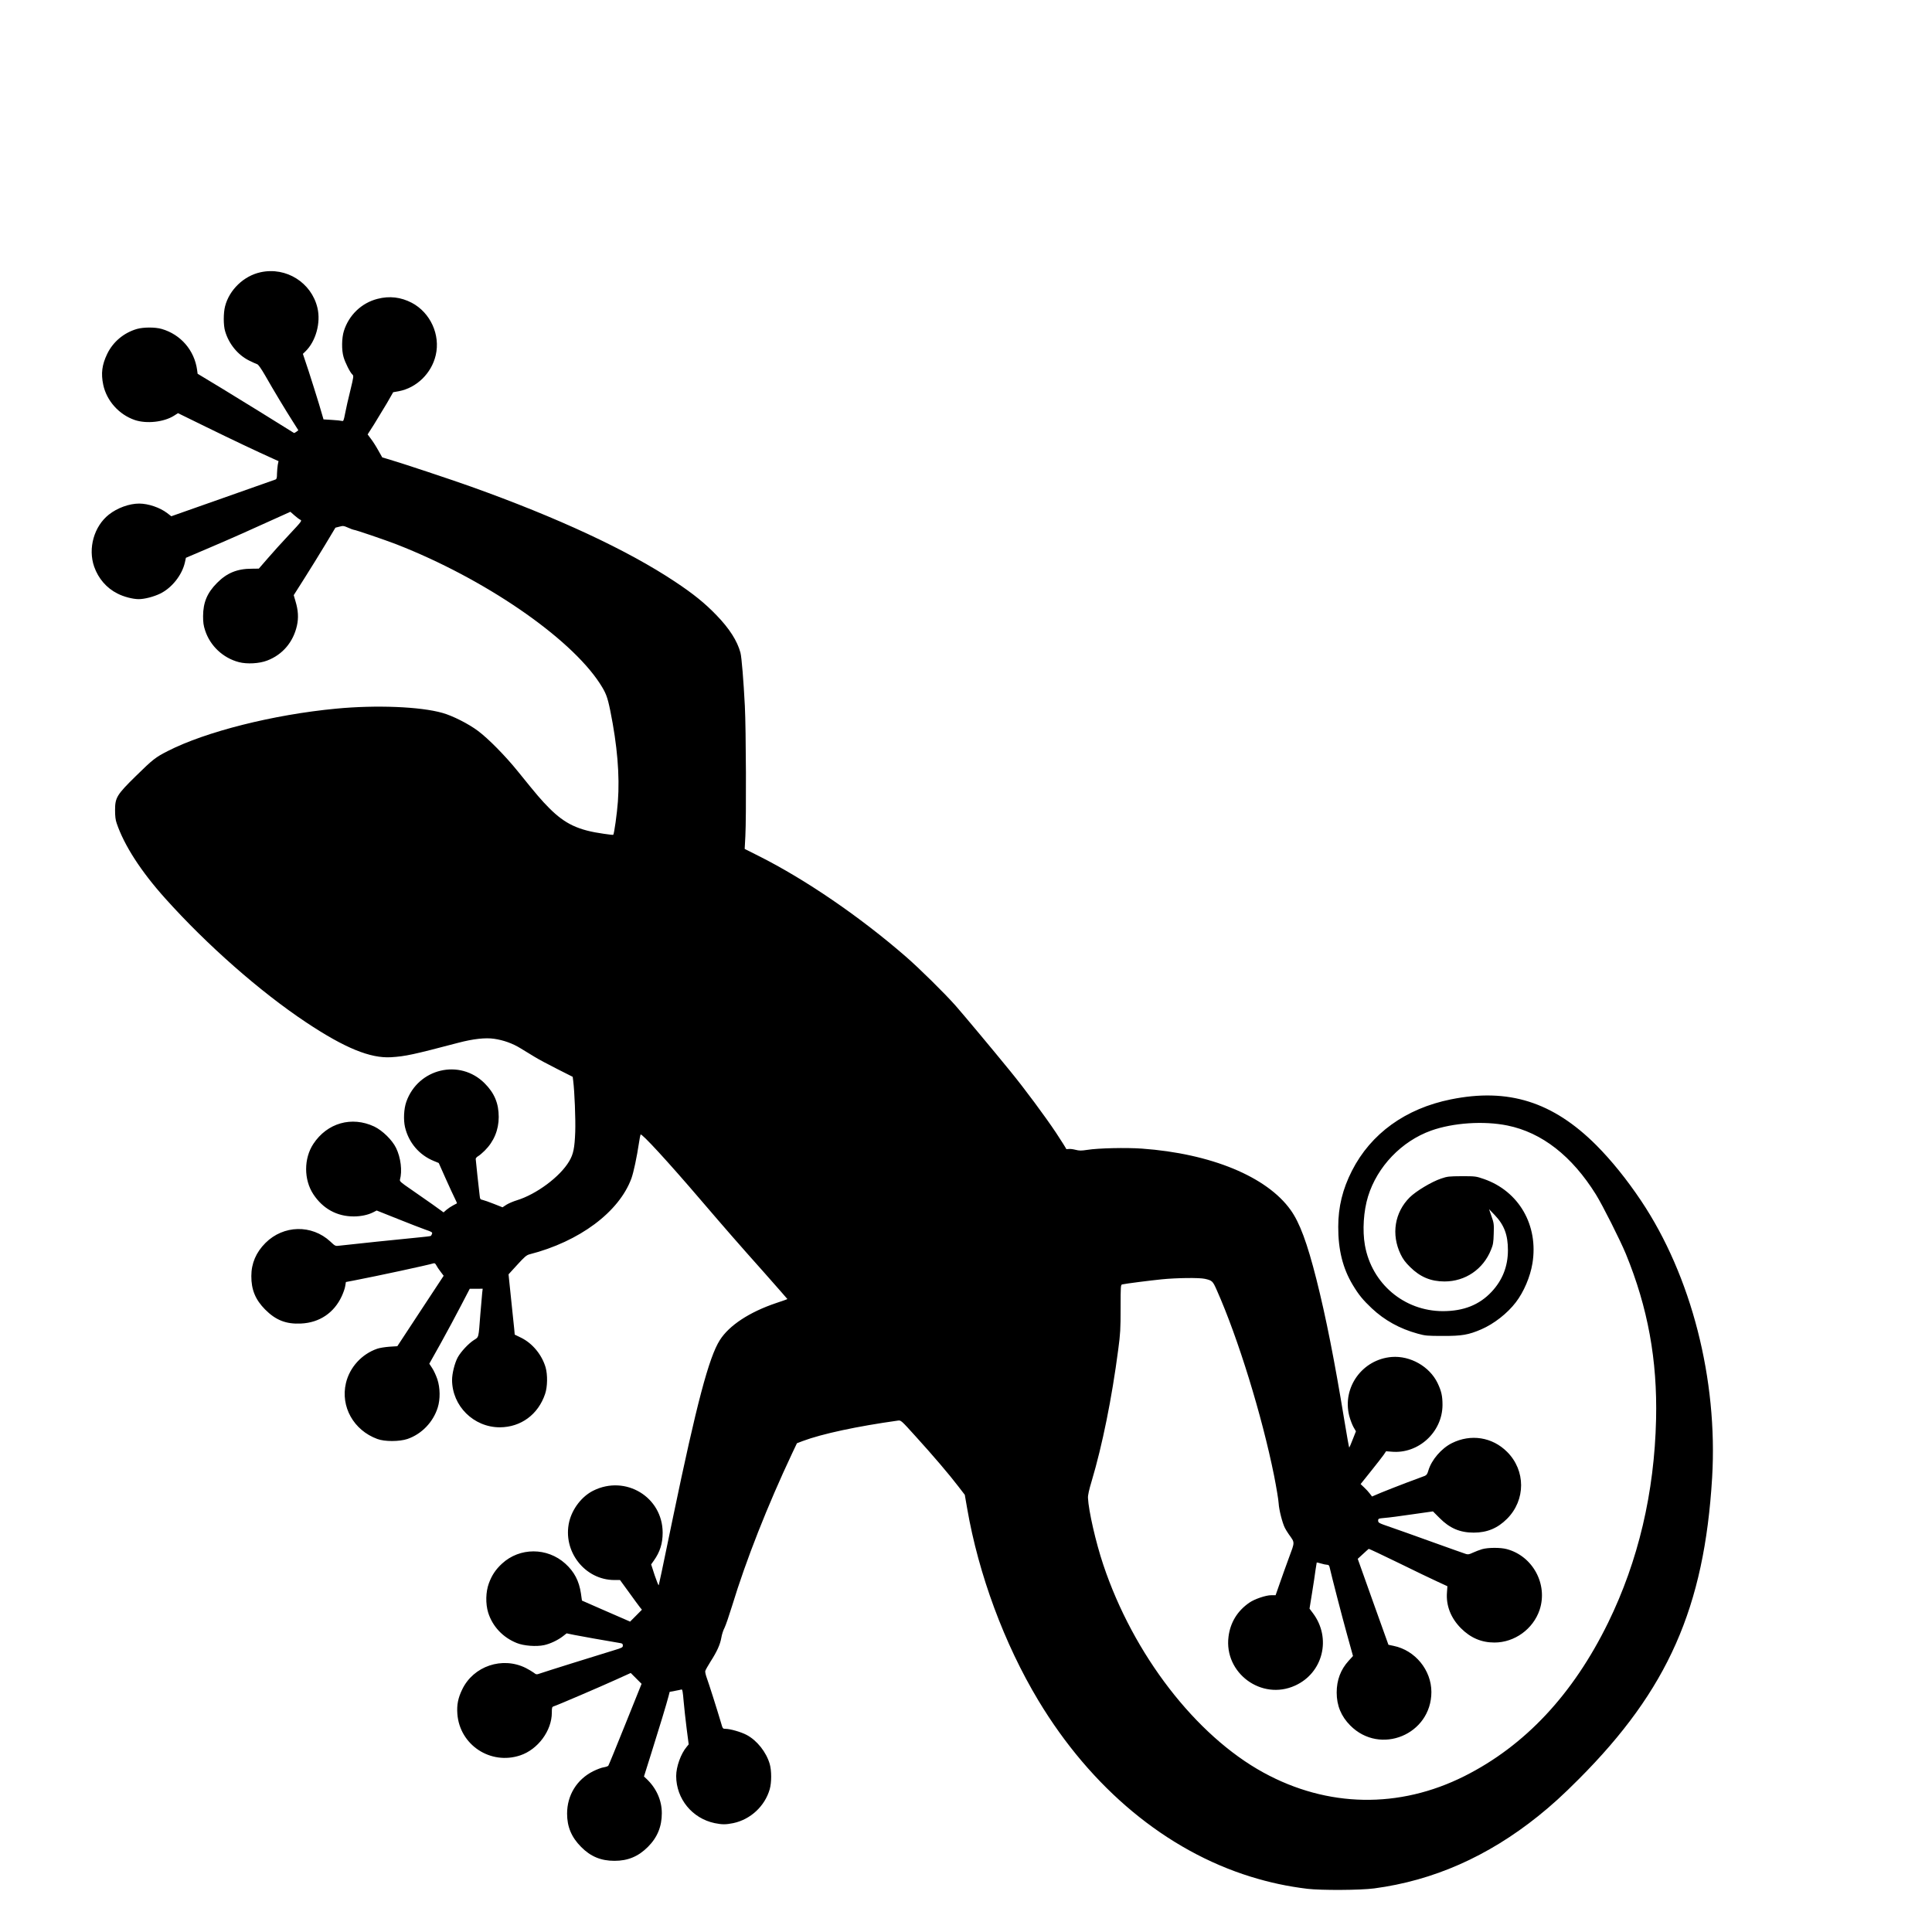
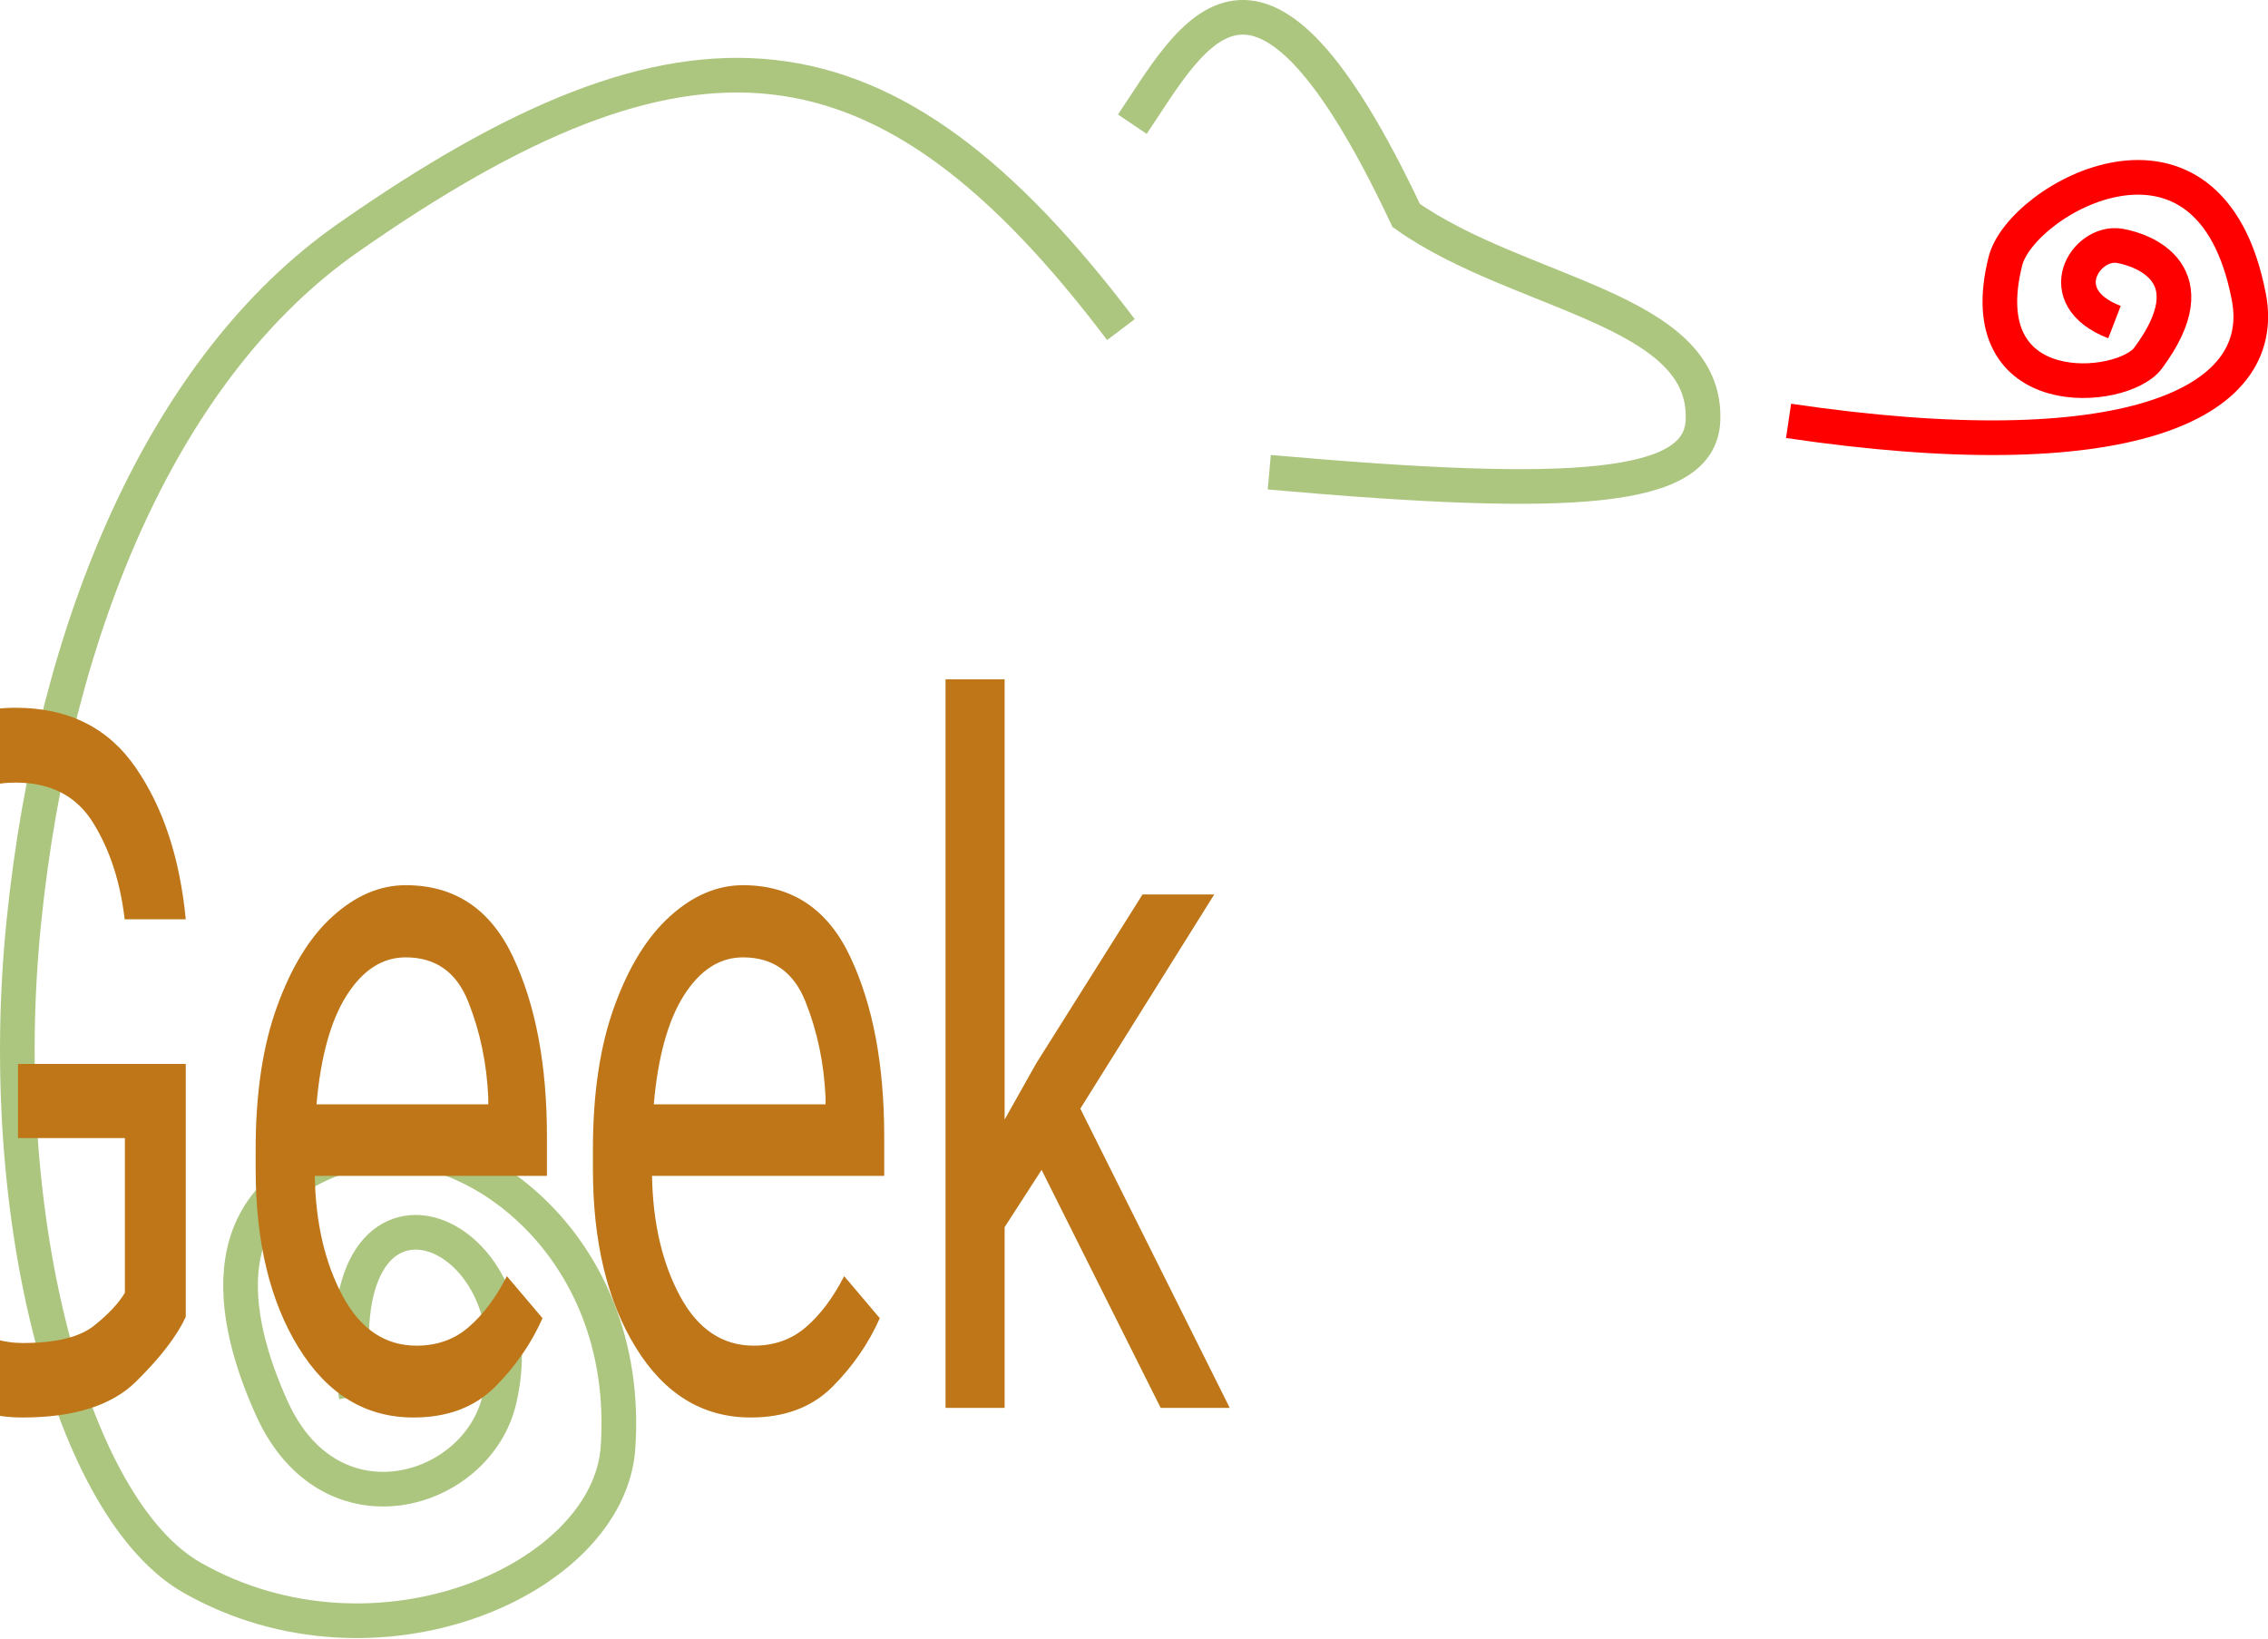
- <svg xmlns="http://www.w3.org/2000/svg" fill="none" viewBox="0 0 88 88">
-   <path d="m 11.863,12.402 c -0.759,0.166 -1.417,0.797 -1.61,1.545 -0.081,0.308 -0.081,0.867 0,1.136 0.169,0.582 0.578,1.082 1.094,1.34 0.158,0.077 0.324,0.154 0.366,0.166 0.05,0.011 0.181,0.196 0.366,0.516 0.385,0.678 0.921,1.564 1.244,2.072 l 0.266,0.42 -0.089,0.069 c -0.05,0.038 -0.1,0.062 -0.112,0.054 -0.678,-0.428 -2.396,-1.487 -3.247,-2.007 l -1.14,-0.689 -0.023,-0.173 c -0.123,-0.897 -0.747,-1.618 -1.614,-1.868 -0.293,-0.085 -0.82,-0.085 -1.125,0 -0.597,0.173 -1.09,0.585 -1.356,1.136 -0.239,0.497 -0.289,0.89 -0.181,1.406 0.154,0.728 0.716,1.36 1.437,1.606 0.535,0.181 1.325,0.096 1.787,-0.196 l 0.181,-0.116 1.283,0.628 c 1.14,0.559 2.284,1.102 3.039,1.441 l 0.258,0.116 -0.035,0.166 c -0.015,0.092 -0.031,0.277 -0.035,0.404 0,0.189 -0.015,0.243 -0.066,0.266 -0.038,0.015 -1.121,0.397 -2.411,0.851 l -2.338,0.824 -0.185,-0.143 c -0.331,-0.254 -0.863,-0.435 -1.279,-0.435 -0.451,0 -1.001,0.2 -1.383,0.505 -0.674,0.535 -0.955,1.537 -0.666,2.369 0.189,0.539 0.566,0.978 1.063,1.225 0.281,0.146 0.697,0.254 0.967,0.254 0.266,0 0.682,-0.108 0.982,-0.254 0.532,-0.262 0.99,-0.844 1.121,-1.417 l 0.046,-0.212 1.102,-0.47 c 0.924,-0.393 1.884,-0.82 3.401,-1.51 l 0.254,-0.116 0.189,0.166 c 0.1,0.089 0.223,0.181 0.27,0.2 0.077,0.038 0.046,0.081 -0.501,0.663 -0.324,0.343 -0.767,0.836 -0.99,1.094 l -0.404,0.466 -0.316,0.004 c -0.67,0 -1.14,0.193 -1.591,0.651 -0.447,0.451 -0.628,0.886 -0.632,1.506 0,0.285 0.019,0.431 0.092,0.651 0.227,0.705 0.817,1.26 1.541,1.448 0.366,0.096 0.932,0.066 1.287,-0.073 0.701,-0.266 1.19,-0.844 1.356,-1.595 0.077,-0.351 0.058,-0.689 -0.062,-1.09 l -0.085,-0.293 0.474,-0.747 c 0.262,-0.412 0.689,-1.102 0.951,-1.537 l 0.474,-0.79 0.181,-0.046 c 0.166,-0.046 0.196,-0.042 0.397,0.046 0.119,0.054 0.235,0.096 0.254,0.096 0.077,0 1.429,0.462 1.957,0.666 3.975,1.552 7.873,4.218 9.252,6.329 0.281,0.435 0.347,0.605 0.478,1.244 0.32,1.579 0.435,2.947 0.347,4.141 -0.038,0.528 -0.169,1.475 -0.212,1.514 -0.008,0.008 -0.196,-0.011 -0.42,-0.046 -1.167,-0.162 -1.768,-0.443 -2.492,-1.167 -0.37,-0.374 -0.532,-0.562 -1.425,-1.668 -0.578,-0.716 -1.356,-1.506 -1.83,-1.857 -0.42,-0.316 -1.152,-0.686 -1.606,-0.813 -1.009,-0.289 -3.02,-0.37 -4.846,-0.196 -2.858,0.27 -5.943,1.048 -7.669,1.93 -0.566,0.289 -0.678,0.377 -1.452,1.136 -0.871,0.855 -0.951,0.986 -0.951,1.556 0,0.273 0.019,0.447 0.073,0.597 0.343,1.009 1.105,2.192 2.215,3.428 1.911,2.13 4.326,4.252 6.417,5.643 1.76,1.171 2.924,1.645 3.871,1.587 0.655,-0.042 0.982,-0.112 3.062,-0.659 0.674,-0.177 1.229,-0.239 1.625,-0.181 0.431,0.062 0.847,0.212 1.202,0.431 0.173,0.104 0.455,0.277 0.632,0.385 0.173,0.108 0.639,0.358 1.032,0.555 l 0.716,0.362 0.023,0.185 c 0.062,0.485 0.112,1.753 0.092,2.323 -0.027,0.732 -0.085,1.017 -0.273,1.333 -0.412,0.705 -1.498,1.514 -2.4,1.787 -0.15,0.046 -0.358,0.135 -0.458,0.196 l -0.181,0.119 -0.389,-0.154 c -0.216,-0.085 -0.443,-0.166 -0.512,-0.181 -0.116,-0.023 -0.123,-0.035 -0.143,-0.223 -0.011,-0.112 -0.054,-0.512 -0.1,-0.894 -0.042,-0.381 -0.077,-0.72 -0.077,-0.751 0,-0.035 0.05,-0.092 0.112,-0.127 0.066,-0.038 0.196,-0.15 0.297,-0.25 0.42,-0.416 0.639,-0.948 0.639,-1.533 0,-0.624 -0.196,-1.09 -0.643,-1.537 -1.129,-1.129 -3.031,-0.678 -3.567,0.847 -0.112,0.32 -0.135,0.817 -0.058,1.152 0.166,0.705 0.647,1.271 1.313,1.541 l 0.223,0.092 0.316,0.709 c 0.173,0.385 0.362,0.797 0.42,0.909 0.058,0.116 0.1,0.212 0.092,0.22 -0.008,0.004 -0.085,0.046 -0.173,0.092 -0.089,0.046 -0.223,0.135 -0.3,0.2 l -0.135,0.119 -0.508,-0.366 c -0.281,-0.196 -0.736,-0.512 -1.005,-0.701 -0.424,-0.289 -0.493,-0.351 -0.474,-0.42 0.112,-0.401 0.038,-1.009 -0.177,-1.448 -0.177,-0.362 -0.616,-0.793 -0.994,-0.975 -1.025,-0.481 -2.142,-0.166 -2.773,0.79 -0.439,0.666 -0.439,1.629 0,2.296 0.435,0.659 1.075,1.009 1.837,1.009 0.327,0 0.659,-0.069 0.897,-0.193 l 0.15,-0.077 0.955,0.381 c 0.524,0.212 1.098,0.431 1.271,0.493 0.281,0.096 0.316,0.116 0.297,0.185 -0.015,0.042 -0.042,0.089 -0.062,0.1 -0.015,0.011 -0.27,0.042 -0.562,0.069 -0.555,0.05 -3.286,0.335 -3.598,0.374 -0.181,0.023 -0.189,0.023 -0.416,-0.193 -0.844,-0.778 -2.13,-0.751 -2.951,0.069 -0.428,0.428 -0.643,0.928 -0.643,1.506 -0.004,0.62 0.185,1.079 0.628,1.525 0.481,0.485 0.955,0.674 1.637,0.639 0.836,-0.038 1.502,-0.485 1.853,-1.244 0.069,-0.15 0.143,-0.354 0.158,-0.458 l 0.031,-0.189 0.366,-0.069 c 1.098,-0.212 3.367,-0.701 3.625,-0.782 0.05,-0.015 0.085,0.008 0.127,0.089 0.031,0.062 0.119,0.196 0.196,0.293 l 0.139,0.185 -1.055,1.602 -1.055,1.606 -0.362,0.023 c -0.2,0.015 -0.447,0.054 -0.555,0.092 -0.705,0.243 -1.256,0.847 -1.425,1.568 -0.25,1.071 0.351,2.146 1.429,2.542 0.335,0.127 1.009,0.123 1.375,0 0.647,-0.223 1.171,-0.767 1.379,-1.433 0.119,-0.381 0.112,-0.894 -0.019,-1.29 -0.058,-0.169 -0.162,-0.397 -0.235,-0.505 l -0.131,-0.2 0.524,-0.936 c 0.285,-0.516 0.701,-1.287 0.917,-1.706 l 0.401,-0.77 h 0.293 l 0.297,-0.004 -0.023,0.193 c -0.011,0.104 -0.05,0.547 -0.085,0.982 -0.085,1.105 -0.062,1.017 -0.297,1.167 -0.25,0.162 -0.589,0.528 -0.732,0.786 -0.139,0.258 -0.258,0.736 -0.258,1.028 0.004,1.186 0.982,2.157 2.176,2.157 0.959,-0.004 1.745,-0.582 2.061,-1.518 0.112,-0.324 0.119,-0.878 0.023,-1.213 -0.169,-0.574 -0.597,-1.094 -1.113,-1.348 l -0.293,-0.143 -0.023,-0.258 c -0.015,-0.139 -0.069,-0.655 -0.119,-1.14 -0.054,-0.489 -0.104,-0.99 -0.116,-1.117 l -0.023,-0.231 0.397,-0.435 c 0.327,-0.358 0.42,-0.439 0.551,-0.474 2.28,-0.582 4.087,-1.93 4.649,-3.463 0.1,-0.281 0.243,-0.948 0.347,-1.637 0.023,-0.169 0.058,-0.331 0.069,-0.358 0.042,-0.077 1.256,1.244 2.739,2.978 1.132,1.321 1.691,1.964 2.908,3.328 0.57,0.647 1.04,1.179 1.04,1.186 0,0.008 -0.231,0.092 -0.516,0.185 -1.209,0.408 -2.134,1.013 -2.561,1.687 -0.497,0.778 -1.059,2.908 -2.126,8.039 -0.539,2.612 -0.636,3.051 -0.655,3.12 -0.011,0.031 -0.092,-0.169 -0.185,-0.443 l -0.162,-0.501 0.123,-0.173 c 0.281,-0.397 0.401,-0.778 0.401,-1.275 -0.004,-1.622 -1.691,-2.642 -3.159,-1.911 -0.52,0.258 -0.955,0.82 -1.098,1.417 -0.312,1.337 0.709,2.654 2.061,2.654 h 0.254 l 0.412,0.566 c 0.227,0.316 0.451,0.62 0.497,0.678 l 0.089,0.108 -0.27,0.273 -0.27,0.27 -0.173,-0.077 c -0.096,-0.042 -0.589,-0.258 -1.098,-0.478 l -0.921,-0.404 -0.046,-0.324 c -0.085,-0.57 -0.3,-0.986 -0.713,-1.36 -0.824,-0.743 -2.076,-0.743 -2.881,0 -0.289,0.266 -0.466,0.532 -0.601,0.901 -0.143,0.389 -0.154,0.924 -0.031,1.329 0.196,0.628 0.666,1.132 1.302,1.387 0.32,0.131 0.894,0.173 1.248,0.096 0.273,-0.058 0.628,-0.227 0.851,-0.401 l 0.173,-0.135 0.354,0.073 c 0.281,0.058 1.333,0.243 2.084,0.37 0.1,0.015 0.123,0.038 0.123,0.112 0,0.085 -0.035,0.104 -0.393,0.212 -0.774,0.235 -3.212,0.998 -3.378,1.059 -0.166,0.058 -0.173,0.054 -0.289,-0.035 -0.066,-0.05 -0.227,-0.143 -0.358,-0.212 -1.067,-0.535 -2.388,-0.092 -2.9,0.978 -0.189,0.389 -0.25,0.701 -0.22,1.109 0.104,1.417 1.51,2.346 2.866,1.891 0.805,-0.27 1.437,-1.125 1.437,-1.945 0,-0.235 0.008,-0.262 0.089,-0.289 0.154,-0.046 2.111,-0.886 2.816,-1.206 l 0.689,-0.312 0.247,0.247 0.247,0.247 -0.74,1.841 c -0.408,1.017 -0.755,1.864 -0.774,1.887 -0.019,0.027 -0.112,0.058 -0.204,0.073 -0.096,0.011 -0.316,0.096 -0.489,0.181 -0.743,0.374 -1.186,1.094 -1.186,1.93 0,0.601 0.2,1.075 0.636,1.514 0.431,0.439 0.905,0.636 1.522,0.636 0.612,0 1.086,-0.196 1.525,-0.636 0.428,-0.428 0.632,-0.924 0.632,-1.533 0,-0.589 -0.25,-1.144 -0.701,-1.568 l -0.112,-0.104 0.327,-1.04 c 0.354,-1.121 0.713,-2.303 0.793,-2.619 l 0.05,-0.196 0.243,-0.046 c 0.135,-0.023 0.266,-0.054 0.297,-0.062 0.038,-0.015 0.062,0.104 0.096,0.528 0.027,0.304 0.089,0.871 0.139,1.263 l 0.092,0.709 -0.089,0.108 c -0.27,0.32 -0.481,0.909 -0.481,1.337 0.004,1.036 0.728,1.926 1.753,2.142 0.339,0.069 0.508,0.069 0.847,0 0.786,-0.166 1.437,-0.77 1.66,-1.541 0.089,-0.308 0.089,-0.851 0,-1.156 -0.158,-0.539 -0.578,-1.071 -1.052,-1.321 -0.254,-0.135 -0.751,-0.277 -0.959,-0.277 -0.123,0 -0.131,-0.004 -0.208,-0.281 -0.181,-0.612 -0.555,-1.787 -0.643,-2.026 -0.05,-0.135 -0.085,-0.285 -0.073,-0.327 0.011,-0.046 0.119,-0.235 0.239,-0.428 0.297,-0.462 0.439,-0.778 0.493,-1.09 0.023,-0.143 0.089,-0.347 0.146,-0.451 0.054,-0.108 0.204,-0.547 0.339,-0.982 0.636,-2.092 1.625,-4.599 2.746,-6.976 l 0.212,-0.447 0.262,-0.1 c 0.882,-0.331 2.492,-0.674 4.337,-0.932 0.139,-0.019 0.143,-0.019 0.813,0.724 0.774,0.851 1.521,1.726 1.941,2.276 l 0.293,0.381 0.108,0.62 c 0.52,3.008 1.691,6.167 3.243,8.748 2.407,3.998 5.824,6.833 9.676,8.027 0.863,0.266 1.664,0.439 2.581,0.551 0.628,0.073 2.404,0.066 3.043,-0.019 2.689,-0.358 5.162,-1.448 7.461,-3.289 0.609,-0.489 1.125,-0.955 1.857,-1.691 4.056,-4.064 5.716,-7.819 6.071,-13.728 0.266,-4.464 -0.944,-9.191 -3.236,-12.615 -0.651,-0.971 -1.348,-1.833 -2.038,-2.527 -1.98,-1.98 -4.01,-2.619 -6.629,-2.088 -2.061,0.416 -3.64,1.556 -4.503,3.251 -0.424,0.832 -0.624,1.645 -0.624,2.55 -0.004,1.048 0.208,1.895 0.659,2.646 0.273,0.455 0.466,0.689 0.871,1.071 0.578,0.543 1.271,0.928 2.088,1.152 0.347,0.096 0.431,0.104 1.144,0.104 0.867,0.004 1.175,-0.05 1.753,-0.3 0.574,-0.247 1.186,-0.724 1.572,-1.229 0.362,-0.47 0.659,-1.163 0.759,-1.78 0.281,-1.73 -0.616,-3.286 -2.215,-3.84 -0.358,-0.123 -0.381,-0.127 -1.001,-0.127 -0.589,0.004 -0.659,0.011 -0.944,0.108 -0.435,0.146 -1.14,0.57 -1.429,0.855 -0.689,0.686 -0.851,1.687 -0.416,2.592 0.108,0.223 0.212,0.366 0.435,0.585 0.455,0.451 0.944,0.655 1.564,0.655 0.948,0 1.764,-0.555 2.119,-1.444 0.096,-0.231 0.112,-0.335 0.123,-0.732 0.015,-0.431 0.008,-0.485 -0.1,-0.79 l -0.112,-0.327 0.262,0.273 c 0.428,0.451 0.597,0.897 0.597,1.595 0,0.736 -0.247,1.364 -0.743,1.895 -0.559,0.597 -1.275,0.882 -2.223,0.882 -1.76,-0.004 -3.236,-1.248 -3.548,-3.001 -0.119,-0.678 -0.062,-1.56 0.143,-2.226 0.42,-1.36 1.529,-2.515 2.873,-2.997 1.005,-0.358 2.404,-0.451 3.478,-0.231 1.568,0.32 2.935,1.387 4.029,3.143 0.3,0.481 1.109,2.088 1.364,2.708 1.001,2.442 1.437,4.826 1.375,7.53 -0.077,3.34 -0.809,6.452 -2.184,9.264 -1.599,3.266 -3.786,5.604 -6.548,6.991 -2.974,1.491 -6.232,1.433 -9.148,-0.162 -3.089,-1.691 -5.932,-5.381 -7.299,-9.468 -0.343,-1.021 -0.67,-2.458 -0.697,-3.043 -0.008,-0.116 0.05,-0.377 0.169,-0.77 0.481,-1.614 0.917,-3.752 1.209,-5.99 0.096,-0.716 0.108,-0.932 0.108,-1.88 0,-1.04 0.004,-1.071 0.077,-1.086 0.166,-0.038 1.225,-0.173 1.791,-0.231 0.689,-0.069 1.714,-0.081 1.972,-0.023 0.335,0.077 0.358,0.1 0.543,0.52 0.971,2.184 2.057,5.712 2.608,8.447 0.104,0.532 0.2,1.098 0.208,1.26 0.015,0.289 0.169,0.894 0.285,1.121 0.031,0.062 0.112,0.196 0.181,0.293 0.277,0.389 0.277,0.324 0.004,1.059 -0.131,0.358 -0.324,0.89 -0.424,1.183 l -0.185,0.528 h -0.2 c -0.243,0 -0.755,0.173 -0.99,0.335 -0.551,0.377 -0.874,0.909 -0.955,1.556 -0.208,1.656 1.506,2.92 3.031,2.226 1.279,-0.578 1.668,-2.165 0.813,-3.301 l -0.154,-0.204 0.116,-0.72 c 0.066,-0.397 0.135,-0.867 0.158,-1.048 0.027,-0.181 0.05,-0.331 0.054,-0.335 0.004,-0.004 0.092,0.015 0.196,0.046 0.1,0.031 0.227,0.058 0.273,0.058 0.069,0 0.096,0.027 0.116,0.104 0.1,0.443 0.562,2.23 0.79,3.051 l 0.277,1.001 -0.2,0.22 c -0.362,0.397 -0.543,0.878 -0.543,1.444 0,0.593 0.204,1.082 0.616,1.498 1.364,1.379 3.694,0.416 3.698,-1.521 0,-0.998 -0.74,-1.903 -1.722,-2.103 l -0.235,-0.05 -0.701,-1.957 -0.697,-1.957 0.239,-0.22 c 0.131,-0.123 0.25,-0.227 0.262,-0.235 0.015,-0.004 0.624,0.281 1.356,0.639 0.728,0.358 1.529,0.743 1.776,0.855 l 0.451,0.208 -0.019,0.273 c -0.05,0.605 0.173,1.175 0.636,1.641 0.439,0.439 0.932,0.651 1.525,0.651 0.917,0 1.76,-0.609 2.057,-1.483 0.389,-1.167 -0.308,-2.458 -1.498,-2.773 -0.285,-0.077 -0.855,-0.073 -1.121,0.004 -0.116,0.035 -0.3,0.104 -0.416,0.158 -0.173,0.081 -0.227,0.092 -0.327,0.058 -0.066,-0.019 -0.743,-0.262 -1.506,-0.535 -0.763,-0.277 -1.633,-0.585 -1.934,-0.689 -0.52,-0.177 -0.551,-0.196 -0.551,-0.289 0,-0.096 0.008,-0.1 0.297,-0.127 0.166,-0.011 0.728,-0.085 1.248,-0.162 l 0.951,-0.135 0.304,0.304 c 0.458,0.462 0.924,0.663 1.552,0.663 0.612,0 1.09,-0.2 1.521,-0.632 0.851,-0.855 0.851,-2.199 0,-3.047 -0.674,-0.674 -1.652,-0.828 -2.515,-0.397 -0.478,0.239 -0.928,0.763 -1.071,1.248 -0.042,0.154 -0.081,0.208 -0.162,0.243 -0.058,0.019 -0.431,0.162 -0.836,0.312 -0.401,0.154 -0.921,0.354 -1.152,0.451 l -0.416,0.177 -0.1,-0.131 c -0.054,-0.073 -0.169,-0.2 -0.258,-0.281 l -0.162,-0.154 0.466,-0.582 c 0.258,-0.32 0.516,-0.655 0.582,-0.747 l 0.112,-0.166 0.243,0.019 c 1.225,0.116 2.323,-0.89 2.327,-2.126 0,-0.416 -0.05,-0.632 -0.227,-1.005 -0.366,-0.751 -1.24,-1.248 -2.084,-1.183 -1.34,0.108 -2.265,1.387 -1.937,2.681 0.046,0.177 0.135,0.408 0.193,0.512 l 0.112,0.193 -0.143,0.362 c -0.077,0.2 -0.15,0.37 -0.162,0.381 -0.008,0.011 -0.108,-0.539 -0.22,-1.225 -0.451,-2.75 -0.84,-4.715 -1.275,-6.44 -0.42,-1.66 -0.763,-2.585 -1.175,-3.159 -1.082,-1.518 -3.625,-2.569 -6.779,-2.796 -0.705,-0.05 -1.98,-0.023 -2.484,0.058 -0.277,0.042 -0.358,0.042 -0.539,-0.004 -0.116,-0.031 -0.258,-0.046 -0.316,-0.035 -0.058,0.011 -0.108,0.008 -0.108,-0.011 0,-0.019 -0.208,-0.347 -0.458,-0.728 -0.501,-0.751 -1.429,-2.003 -2.08,-2.8 -0.828,-1.017 -2.115,-2.554 -2.492,-2.985 -0.489,-0.555 -1.656,-1.706 -2.269,-2.238 -2.088,-1.814 -4.572,-3.517 -6.714,-4.591 l -0.628,-0.316 0.031,-0.578 c 0.046,-0.863 0.031,-4.873 -0.023,-5.932 -0.058,-1.136 -0.146,-2.219 -0.2,-2.427 -0.146,-0.539 -0.501,-1.098 -1.094,-1.71 -0.532,-0.551 -1.052,-0.971 -1.887,-1.525 -2.161,-1.437 -5.335,-2.916 -9.302,-4.333 -0.928,-0.331 -3.108,-1.055 -3.721,-1.236 l -0.312,-0.092 -0.185,-0.327 c -0.1,-0.181 -0.25,-0.416 -0.335,-0.524 l -0.146,-0.196 0.293,-0.458 c 0.158,-0.254 0.42,-0.686 0.582,-0.959 l 0.289,-0.505 0.258,-0.046 c 0.809,-0.154 1.487,-0.813 1.679,-1.637 0.22,-0.932 -0.243,-1.941 -1.086,-2.388 -0.501,-0.262 -1.021,-0.324 -1.568,-0.181 -0.724,0.185 -1.302,0.74 -1.529,1.464 -0.1,0.32 -0.108,0.867 -0.015,1.183 0.073,0.258 0.3,0.709 0.401,0.797 0.066,0.062 0.062,0.092 -0.092,0.728 -0.092,0.362 -0.196,0.832 -0.235,1.036 -0.066,0.343 -0.081,0.374 -0.15,0.351 -0.042,-0.011 -0.247,-0.035 -0.455,-0.046 l -0.381,-0.023 -0.204,-0.693 c -0.116,-0.381 -0.327,-1.052 -0.47,-1.495 l -0.266,-0.797 0.112,-0.108 c 0.474,-0.455 0.713,-1.306 0.551,-1.988 -0.273,-1.152 -1.425,-1.876 -2.588,-1.622 z" id="path68906" fill="#facc15" />
-   <style>
-         path { fill: #000; }
-         @media (prefers-color-scheme: dark) {
-             path { fill: #facc15; }
-         }
-     </style>
+ <svg xmlns="http://www.w3.org/2000/svg" width="494.753" height="357.41" viewBox="0 0 130.903 94.565" version="1.1" id="svg1">
+   <defs id="defs1" />
+   <g id="layer1" transform="translate(20.3729,-144.9916)">
+     <g id="g2" transform="translate(871.6664,-371.5149)">
+       <g id="g1">
+         <g id="g3">
+           <path style="fill:none;stroke:#acc67f;stroke-width:2;stroke-dasharray:none;stroke-opacity:1" d="m -827.343,535.533 c -13.671,-18.099 -25.02,-19.001 -44.62,-5.289 -10.538,7.372 -16.958,22.267 -18.706,39.533 -1.727,17.065 2.771,33.872 9.736,37.819 10.61,6.012 24.045,0.111 24.564,-7.526 0.818,-12.025 -9.025,-18.654 -14.993,-17.106 -8.822,2.289 -7.351,9.636 -4.976,14.87 3.383,7.456 11.851,4.914 13.119,-0.524 2.419,-10.374 -10.549,-15.103 -8.259,-0.188" id="path14" />
+           <path style="fill:none;fill-opacity:1;stroke:#acc680;stroke-width:2;stroke-dasharray:none;stroke-opacity:1" d="m -818.78,543.767 c 17.747,1.577 24.842,1.044 25.031,-2.964 0.306,-6.49 -10.599,-7.245 -17.127,-11.857 -8.6,-18.24 -12.317,-10.446 -15.809,-5.27" id="path15" />
+           <path style="fill:none;stroke:#ff0000;stroke-width:2;stroke-dasharray:none" d="m -788.808,540.803 c 19.359,2.858 27.766,-0.897 26.566,-7.155 -2.259,-11.779 -13.138,-5.696 -14.05,-2.067 -2.101,8.361 6.768,7.577 8.234,5.599 3.617,-4.88 -0.29,-6.256 -1.647,-6.482 -1.945,-0.325 -4.049,2.956 -0.291,4.402" id="path16" />
+           <text xml:space="preserve" style="font-size:45.856px;line-height:1;font-family:Nasa;-inkscape-font-specification:Nasa;text-align:center;letter-spacing:-0.507px;text-anchor:middle;fill:#be7618;fill-opacity:1;stroke:none;stroke-width:2.735;stroke-dasharray:none;stroke-opacity:1" x="-991.661" y="488.769" id="text16" transform="scale(0.8176382,1.223035)">
+             <tspan id="tspan16" style="font-style:normal;font-variant:normal;font-weight:normal;font-stretch:normal;line-height:1;font-family:Roboto;-inkscape-font-specification:Roboto;letter-spacing:-0.507px;fill:#be7618;fill-opacity:1;stroke:none;stroke-width:2.735;stroke-dasharray:none" x="-991.915" y="488.769" dx="0">Geek</tspan>
+           </text>
+         </g>
+       </g>
+     </g>
+   </g>
</svg>
